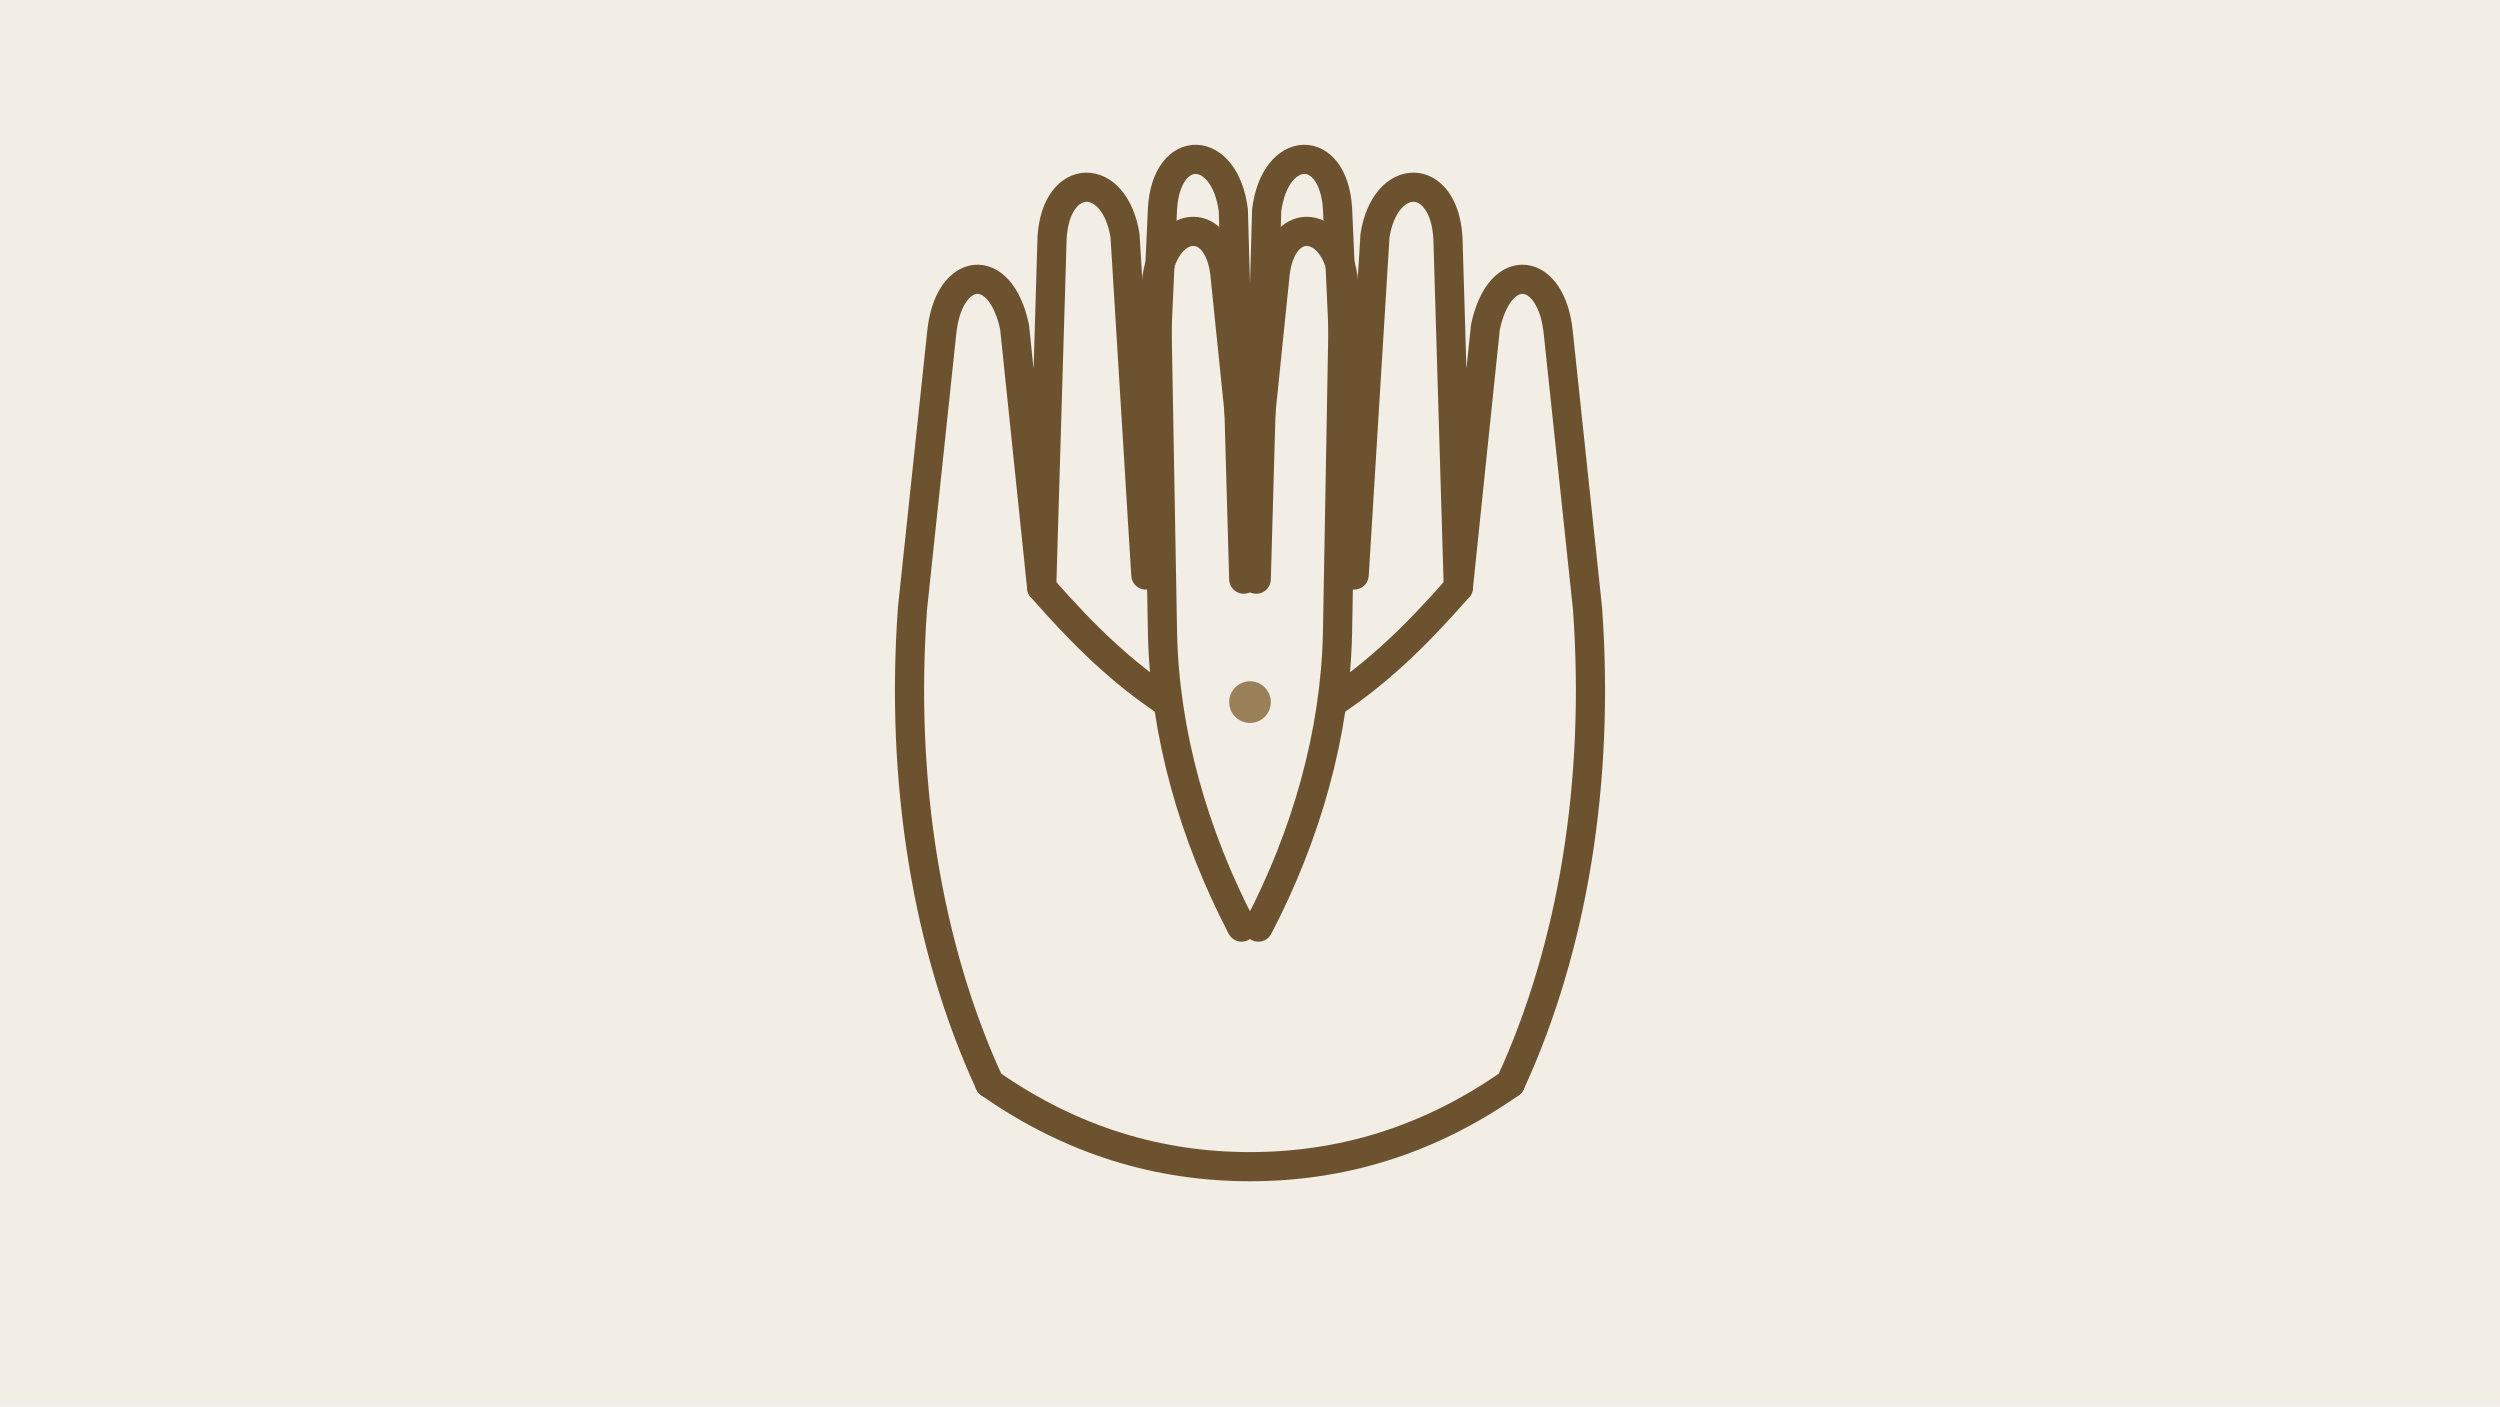
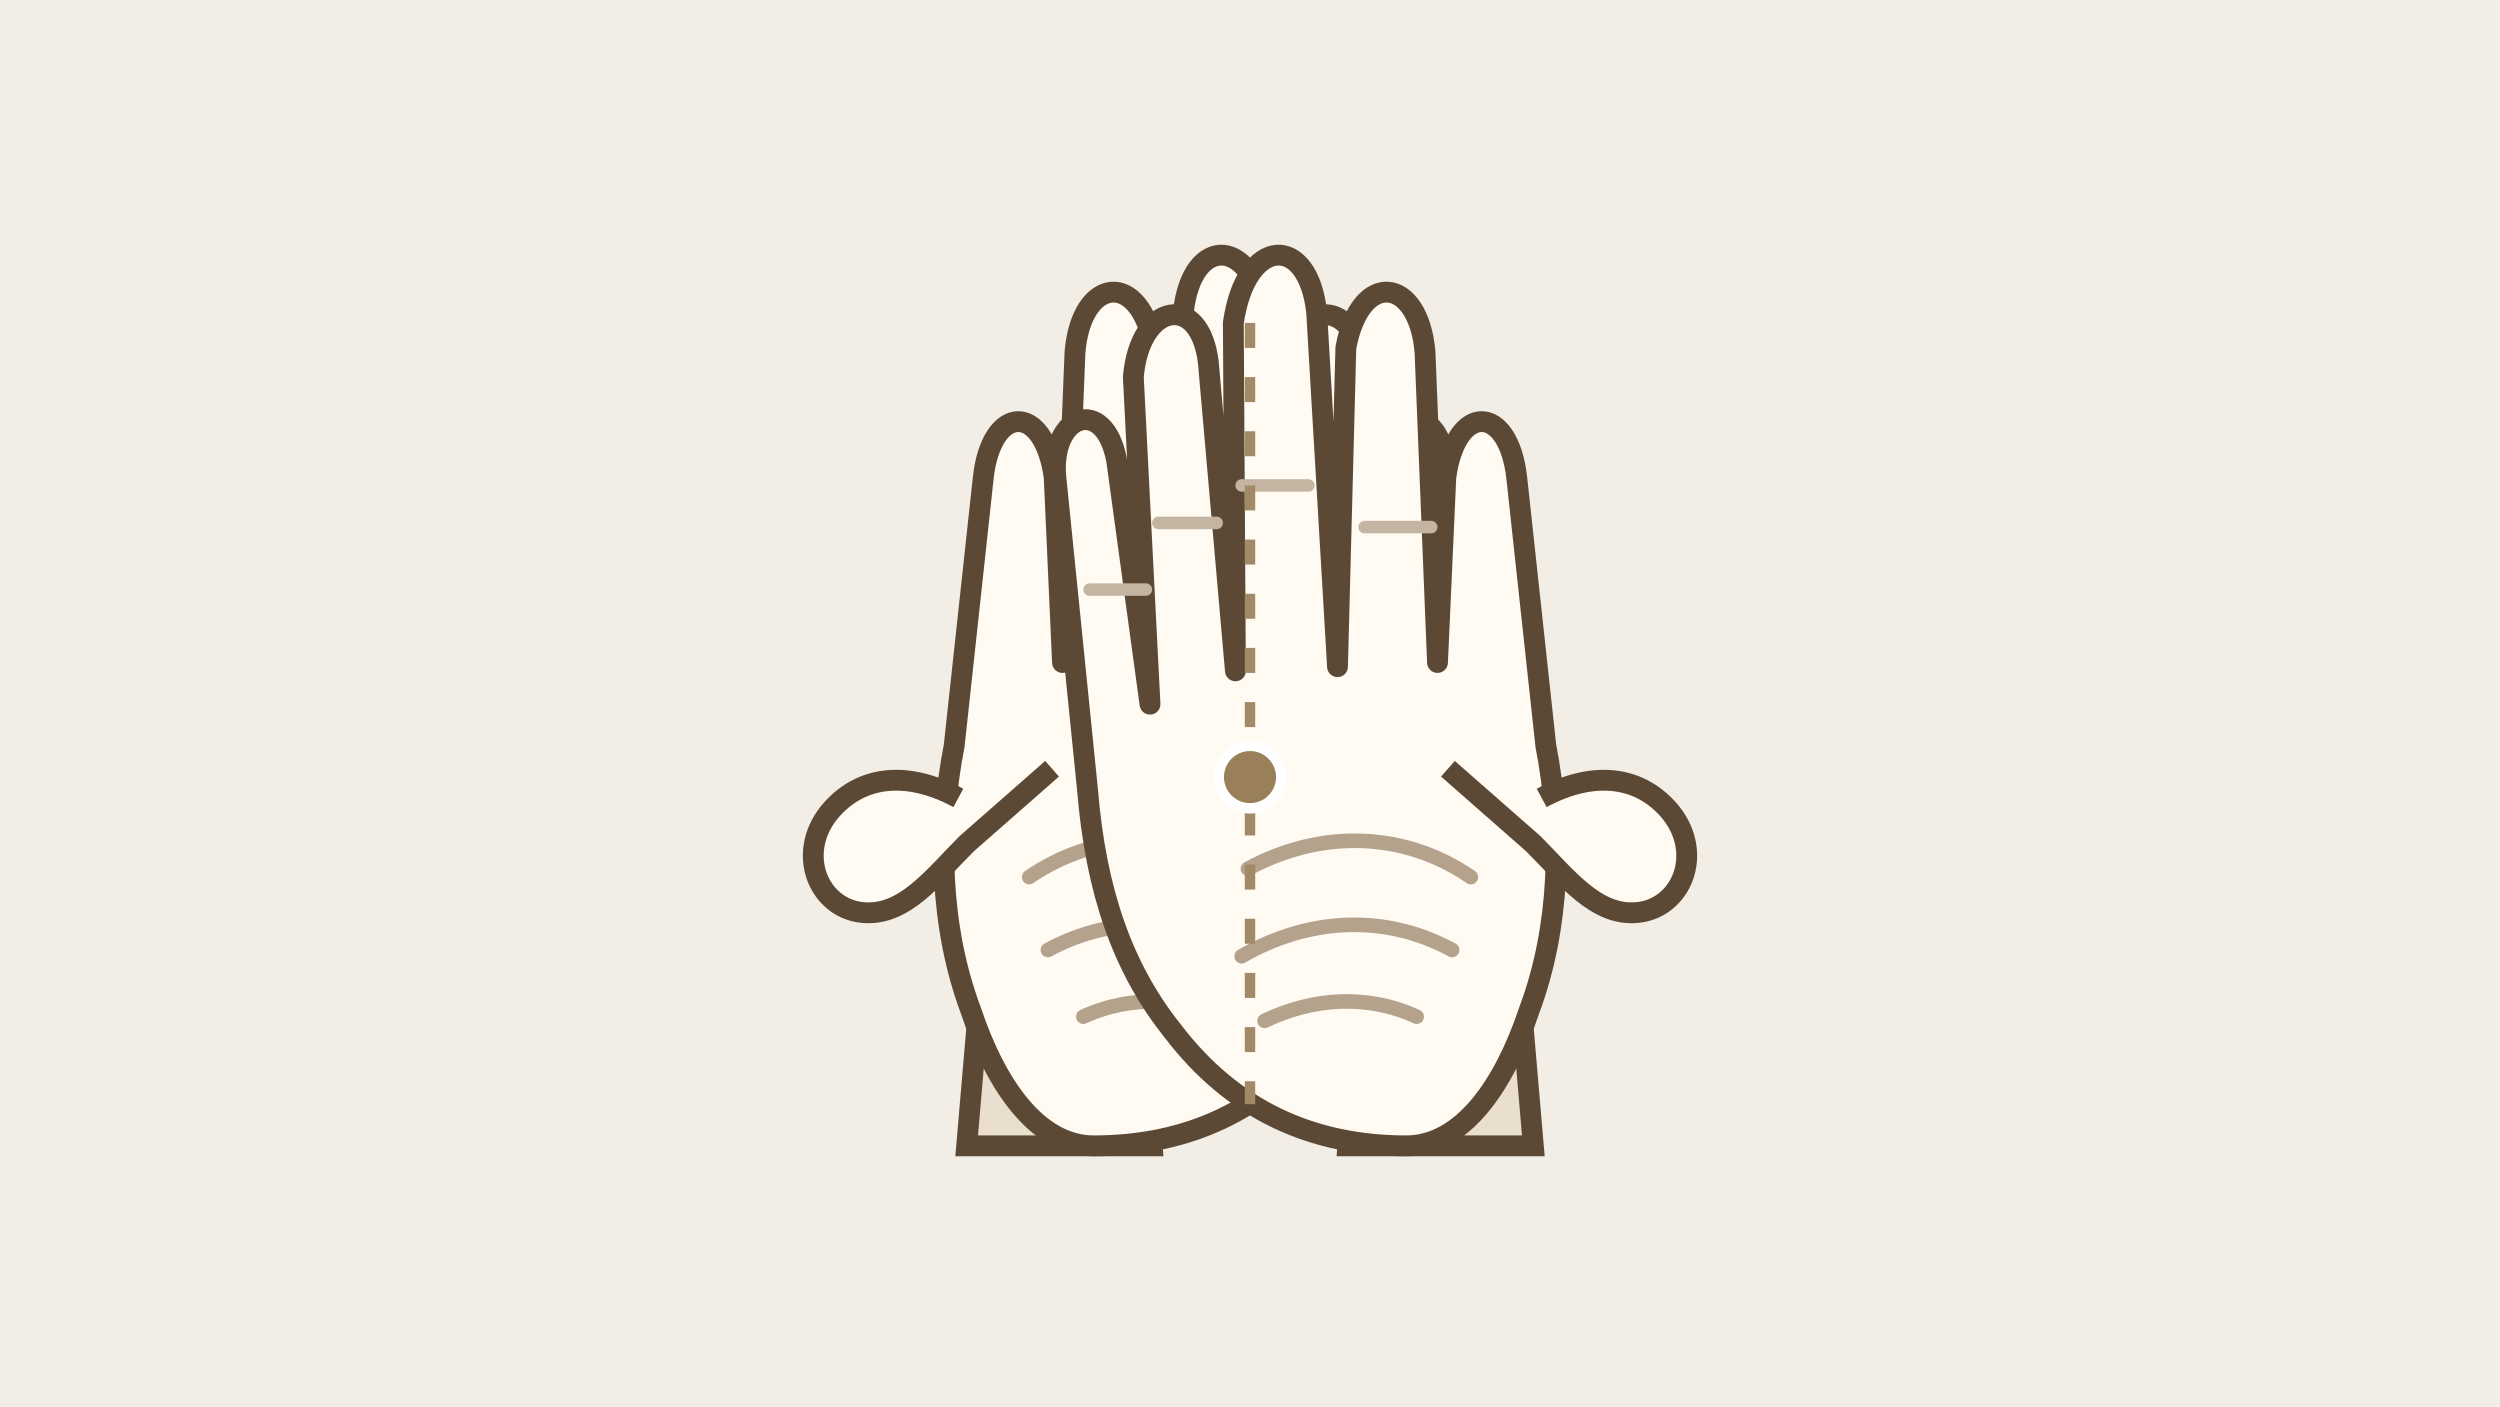
<svg xmlns="http://www.w3.org/2000/svg" viewBox="0 0 1200 675" role="img" aria-labelledby="title desc">
  <rect width="1200" height="675" fill="#f2ede5" />
-   <g fill="none" stroke="#6d5230" stroke-width="14" stroke-linecap="round" stroke-linejoin="round">
-     <path d="M475 520 C445 455 432 375 438 292 L452 160 C455 128 480 124 487 157 L500 282 L505 114 C507 82 535 82 540 113 L550 276 L558 100 C560 68 588 69 592 101 L597 278 L612 132 C615 102 642 105 645 136 L642 304 C641 352 627 401 604 445" />
-     <path d="M725 520 C755 455 768 375 762 292 L748 160 C745 128 720 124 713 157 L700 282 L695 114 C693 82 665 82 660 113 L650 276 L642 100 C640 68 612 69 608 101 L603 278 L588 132 C585 102 558 105 555 136 L558 304 C559 352 573 401 596 445" />
-     <path d="M475 520 C515 548 557 560 600 560 C643 560 685 548 725 520" />
-     <path d="M500 282 C521 306 539 323 560 337" />
-     <path d="M700 282 C679 306 661 323 640 337" />
+   <g transform="translate(600 345)">
+     <g transform="translate(-92 0)">
+       <path d="M-44 205 L-38 135 C-18 122 20 122 39 136 L45 205 Z" fill="#eadfce" stroke="#5c4935" stroke-width="10" />
+       <path d="M-42 140 C-57 100 -58 54 -50 13 L-36 -116 C-32 -151 -7 -152 -2 -116 L2 -27 L8 -176 C11 -212 39 -216 46 -178 L50 -25 L60 -195 C64 -233 94 -232 100 -190 L99 -23 L112 -171 C116 -205 145 -200 148 -164 L140 -7 L156 -124 C162 -156 189 -146 185 -114 L170 34 C166 83 153 120 129 150 C100 188 62 205 17 205 C-10 205 -30 176 -42 140 Z" fill="#fffaf2" stroke="#5c4935" stroke-width="10" stroke-linejoin="round" />
+       <path d="M-48 38 C-74 24 -96 28 -110 45 C-126 65 -115 91 -94 93 C-74 95 -60 76 -44 60 L-3 24" fill="#fffaf2" stroke="#5c4935" stroke-width="10" stroke-linejoin="round" />
+       <path d="M-14 76 C18 54 58 53 93 72 M-5 111 C28 93 65 96 96 114 M12 143 C36 132 62 134 85 145" fill="none" stroke="#b4a28d" stroke-width="7" stroke-linecap="round" />
+       <path d="M5 -92 H37 M64 -112 H96 M108 -94 H136 M142 -62 H169" fill="none" stroke="#c4b5a2" stroke-width="6" stroke-linecap="round" />
+     </g>
+     <g transform="translate(92 0) scale(-1 1)">
+       <path d="M-44 205 L-38 135 C-18 122 20 122 39 136 L45 205 Z" fill="#eadfce" stroke="#5c4935" stroke-width="10" />
+       <path d="M-42 140 C-57 100 -58 54 -50 13 L-36 -116 C-32 -151 -7 -152 -2 -116 L2 -27 L8 -176 C11 -212 39 -216 46 -178 L50 -25 L60 -195 C64 -233 94 -232 100 -190 L99 -23 L112 -171 C116 -205 145 -200 148 -164 L140 -7 L156 -124 C162 -156 189 -146 185 -114 L170 34 C166 83 153 120 129 150 C100 188 62 205 17 205 C-10 205 -30 176 -42 140 Z" fill="#fffaf2" stroke="#5c4935" stroke-width="10" stroke-linejoin="round" />
+       <path d="M-48 38 C-74 24 -96 28 -110 45 C-126 65 -115 91 -94 93 C-74 95 -60 76 -44 60 L-3 24" fill="#fffaf2" stroke="#5c4935" stroke-width="10" stroke-linejoin="round" />
+       <path d="M-14 76 C18 54 58 53 93 72 M-5 111 C28 93 65 96 96 114 M12 143 C36 132 62 134 85 145" fill="none" stroke="#b4a28d" stroke-width="7" stroke-linecap="round" />
+       <path d="M5 -92 H37 M64 -112 H96 M108 -94 H136 M142 -62 H169" fill="none" stroke="#c4b5a2" stroke-width="6" stroke-linecap="round" />
+     </g>
+     <line x1="0" y1="-190" x2="0" y2="185" stroke="#a28a69" stroke-width="5" stroke-dasharray="12 14" />
+     <circle cx="0" cy="28" r="15" fill="#9a8059" stroke="#fff" stroke-width="5" />
  </g>
-   <circle cx="600" cy="337" r="10" fill="#9a8059" />
</svg>
